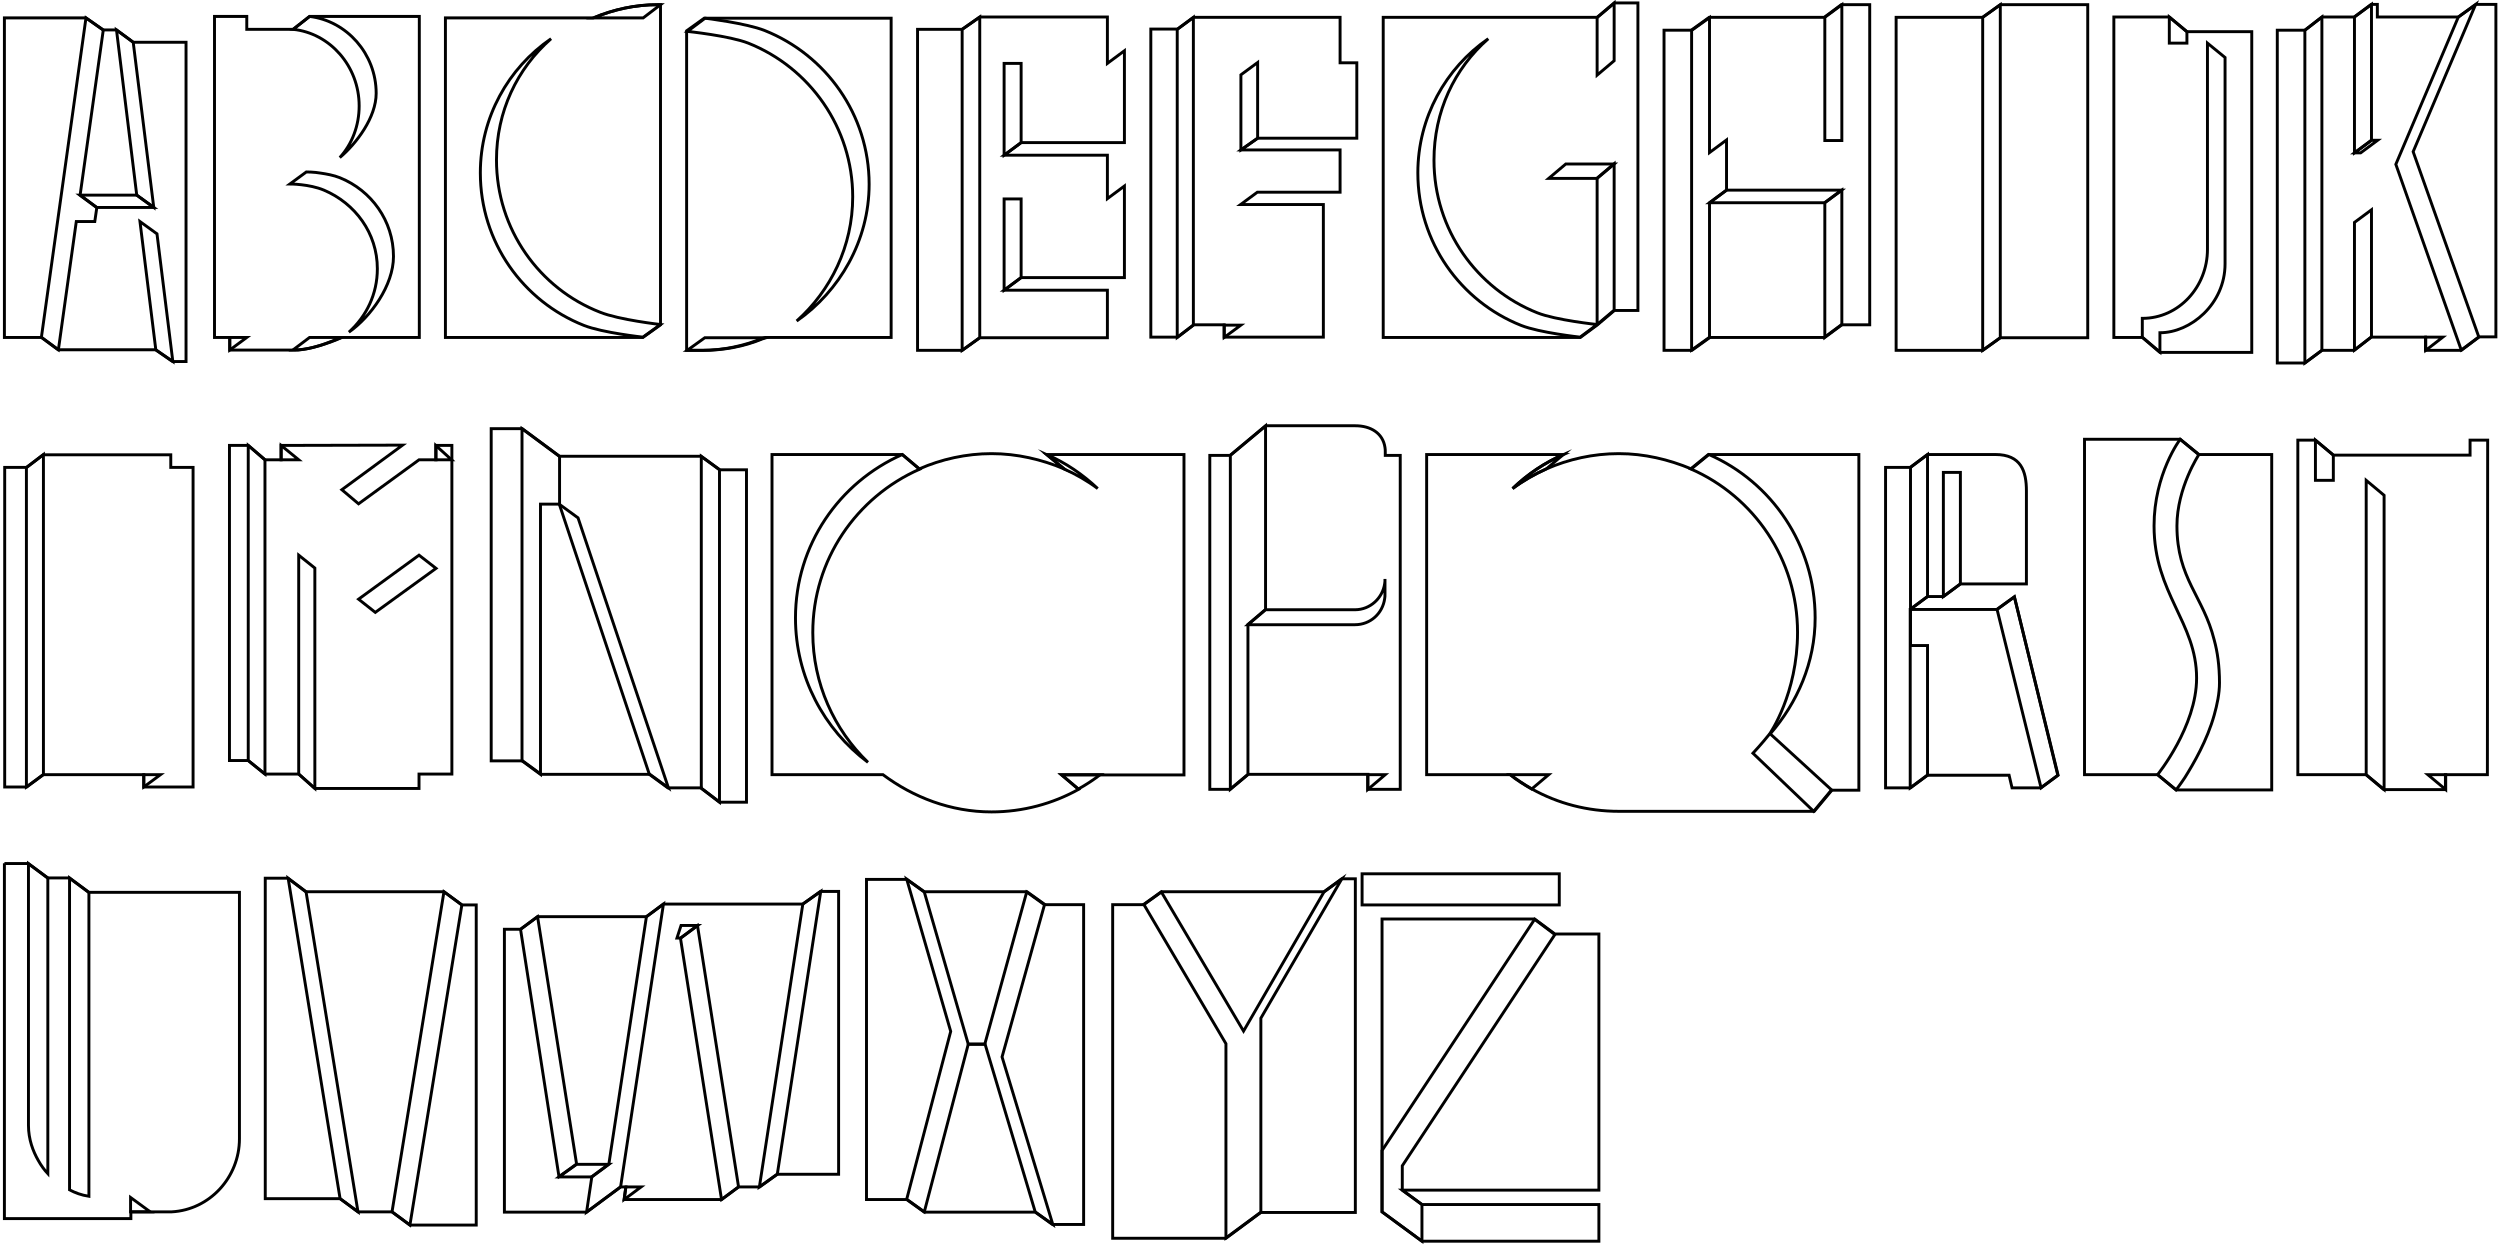
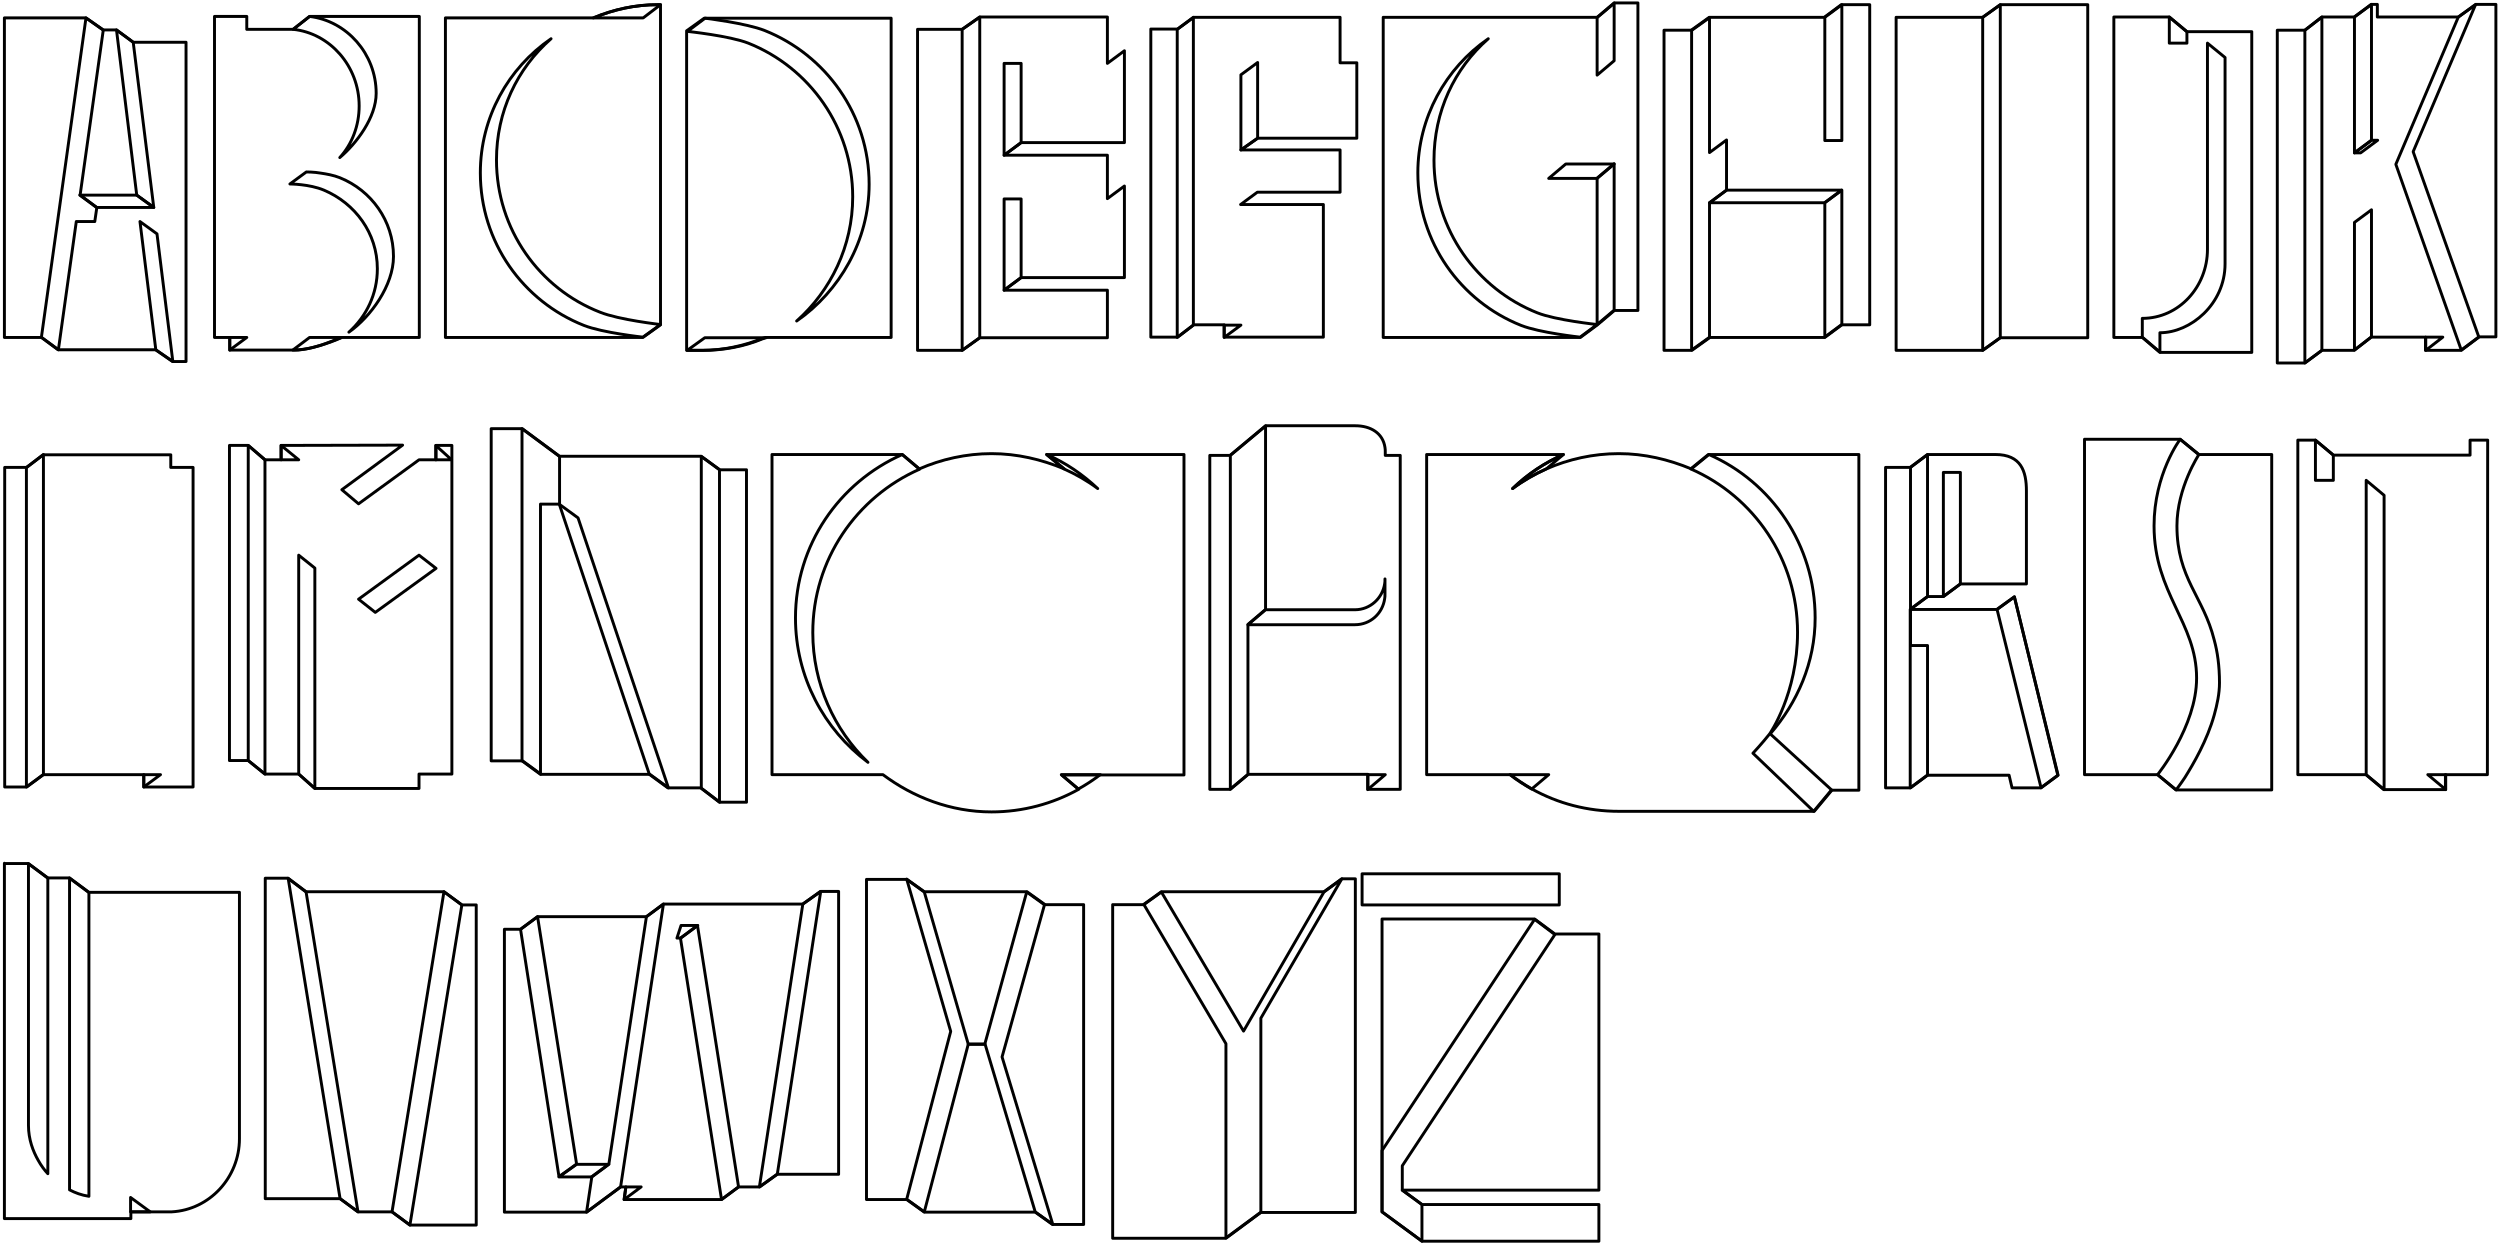
<svg xmlns="http://www.w3.org/2000/svg" version="1.1" id="Layer_1" x="0px" y="0px" viewBox="0 0 852 424" style="enable-background:new 0 0 852 424;" xml:space="preserve">
  <style type="text/css">
	.st0{fill:none;stroke:#000000;stroke-miterlimit:10;}
</style>
  <g id="abc1" class="st0">
-     <path d="M29.3,6.1H1.5V115h12.7l5.7,4.2L26,75.5h6.3l0.7-4.8l-5.7-4.2l7.9-56.3L29.3,6.1z M53.5,79.7l-5.8-4.2l5.4,43.7l5.8,4L53.5,79.7z M52.4,70.7l-7-56.3l-5.7-4.2l6.9,56.3L52.4,70.7z" />
-     <path d="M105.5,5.6L99.9,10H84.1V5.6h-11V115h5.2v4.3h22.4c4.5,0,11.9-2.5,15.8-4.3h26.4V5.6H105.5z" />
-     <path d="M225.1,1.6h-1c-7.6,0-14.9,1.6-21.9,4.5h-50.4V115h67.3l6-4.3L225.1,1.6L225.1,1.6z" />
-     <path d="M303.7,6.2H240l-6,4.3v108.9h5.2c7.2,0,14.2-1.5,20.4-4l1.2-0.4h42.9V6.2z" />
-     <path d="M327.9,10v109.4l6-4.3V5.8L327.9,10z M342.2,21.6v31.3l5.8-4.3v-27C348,21.6,342.2,21.6,342.2,21.6zM342.2,67.8v31.1l5.8-4.3V67.8H342.2z" />
-     <path d="M401.2,10v105l5.5-4.2V5.9L401.2,10z M422.9,25.5v25.6l5.7-4V21.3L422.9,25.5z M417.2,110.8v4.2l5.7-4.2H417.2z" />
-     <path d="M527.8,60.8l5.8-4.9h16.5l-5.8,4.9H527.8z M558.2,1h-8l-5.8,4.9h-73V115h67.2l5.8-4.3l5.8-4.9h8V1z" />
-     <path d="M576.6,10.3h-9.5v109.1h9.5l6-4.3v-46l5.8-4.3V47.7l-5.8,4.3V6L576.6,10.3z M621.9,5.9v42h5.8V1.6L621.9,5.9zM621.9,69.1V115l5.8-4.3V64.8L621.9,69.1z" />
-     <path d="M681.7,115.1h29.8V1.6h-29.8l-6,4.3v113.5L681.7,115.1z" />
-     <path d="M739.3,5.8h-18.9V115h9.7l6,5.1h31.3V10.8h-22.1L739.3,5.8z" />
-     <path d="M826.7,114.9v4.5l5.8-4.5H826.7z M802.4,5.8v46.3l5.8-4.3V1.5L802.4,5.8z M843.8,1.5l-6,4.3L816.5,56l22.3,63.3l6-4.5h5.8V1.5H843.8z M791.3,5.8l-5.8,4.5h-9.4v113.4h9.4l5.8-4.3V5.8z M802.4,119.3l5.8-4.5V71.5l-5.8,4.3V119.3z" />
-     <path d="M9.1,159.3H1.6v108.9h7.5l5.7-4.2V154.9L9.1,159.3z M49,264v4.2l5.7-4.2H49z" />
-     <path d="M127.9,208.7l-5.7-4.5l20.6-15l5.8,4.5L127.9,208.7z M95.8,151.8v4.9h-5.5l-5.7-4.9h-6.4v107.4h6.4l5.7,4.6h11.5l5.5,4.9h35.5v-4.9H154v-112h-5.4v4.9h-5.8l-20.6,15l-5.7-4.8l20.7-15.2L95.8,151.8L95.8,151.8z" />
-     <path d="M239,268.6l6.3,4.8h9.1V160.1h-9.1l-6.3-4.6V268.6z M167.4,146.1v113.2h10.7l6.3,4.6h37.1l6.3,4.6l-30.8-92l-6.3-4.6v-16.4l-12.7-9.4H167.4z" />
-     <path d="M337.9,154.6c-8.6,0-17.1,1.9-24.6,5.2l-5.8-4.9h-44.4V264h37.8c10.3,7.7,23.1,12.7,37,12.7c10.7,0,20.9-2.8,29.7-7.7l-5.8-4.9h41.7V154.9h-46.8l6,4.9C355,156.6,346.7,154.6,337.9,154.6z" />
-     <path d="M472.1,155.2V154c0-0.6,0-0.9-0.1-1.5c-0.7-4.9-4.9-7.4-10.1-7.4h-30.5l-12.1,10.1V269l6.1-5.1h40.8v5.1h11V155.2H472.1z M425.3,212.9l6-5.1h30.5c5.2,0,9.4-4,10.1-8.9c0.1-0.4,0.1-1,0.1-1.6v5.1c0,0.6,0,1.2-0.1,1.6c-0.7,5.1-4.9,8.9-10.1,8.9H425.3z" />
-     <path d="M551.7,154.6c-8.8,0-17.1,1.9-24.7,5.2c-4,1.8-7.9,4-11.5,6.7c5.1-4.9,10.9-8.8,17.3-11.6h-46.6V264h28.5c2.4,1.8,4.8,3.4,7.4,4.9c8.8,4.9,18.8,7.6,29.7,7.6c13.9,0,41,0,41,0h25.5l6-7.2l-21-19.2c9.2-10.6,15.3-24.3,15.3-39.5c0-24.9-14.8-46.3-36.2-55.7l-6,4.9C568.7,156.6,560.4,154.6,551.7,154.6z" />
-     <path d="M662.3,161v42.3l5.8-4.3v-38H662.3z M680.6,207.7l15,60.8l5.8-4.3l-14.9-60.8L680.6,207.7z M651.1,159.3h-8.5v109.2h8.5l5.8-4.3V220h-5.8v-12.4l5.8-4.3v-48.4L651.1,159.3z" />
-     <path d="M743,149.7h-32.6V264h24.9l6.3,5.2c0,0,1.2-1.5,3-4.2c3-4.8,7.6-12.7,10-21.3c1-3.6,1.8-7.3,1.8-11c0-5.8-0.7-10.6-1.8-14.6c-3.7-14.9-12.7-20.9-12.7-38.9c0-13,7.5-24.3,7.5-24.3L743,149.7z" />
-     <path d="M847.8,150h-6v5.1h-46.6l-6.1-5.1h-6v114h23.2l6.1,5.1h21V264h14.3L847.8,150L847.8,150z" />
-     <path d="M23.7,405.5c1.9,1,4,1.8,6.6,2.2V304.1l-6.6-4.9V405.5z M9.7,383.5c0,4.9,1.6,8.9,3.3,11.9c1,1.8,2.1,3.3,3.3,4.6V299.2l-6.6-4.9C9.7,294.3,9.7,383.5,9.7,383.5z M44.5,413h6.7l-6.7-4.9V413z" />
-     <path d="M115.9,408.5l6.1,4.5l-17.7-109.1l-6.1-4.6L115.9,408.5z M133.6,413l6.1,4.5h22.6V308.4h-4.9l-6.1-4.5L133.6,413z" />
-     <path d="M177.4,316.7l13.1,84.3l6-4.3l-13.3-84.3L177.4,316.7z M231.9,319.7l14,89.1l5.8-4.3l-14-89.1L231.9,319.7zM220.3,312.4l-12.8,84.3l-5.8,4.3l-1.8,12.1l11.6-8.6l14.6-96.4L220.3,312.4z M213.3,404.5l-0.6,4.3l5.8-4.3H213.3z M279.6,303.8l-6,4.3l-14.8,96.4l6-4.3h21v-96.4H279.6z" />
-     <path d="M324,351.5l-15,57.2l6,4.3l15-57.2h5.7l17.1,57.2l6,4.3l-17.3-57.1l14.5-52l-6-4.3h-35l-6-4.3L324,351.5z" />
-     <path d="M451.2,303.9h-55.4l-6,4.3l28,47.5v66.2l11.9-8.8V347l27.6-47.5L451.2,303.9z" />
-     <path d="M531.4,308.4v-10.6h-67.2v10.6H531.4z M544.9,405.5v-87.2h-15l-6.9-5.1h-52V413l13.6,10h60.3v-12.5h-60.3l-6.7-4.9h67V405.5z" />
+     <path stroke-linejoin="round" d="M29.3,6.1H1.5V115h12.7l5.7,4.2L26,75.5h6.3l0.7-4.8l-5.7-4.2l7.9-56.3L29.3,6.1z M53.5,79.7l-5.8-4.2l5.4,43.7l5.8,4L53.5,79.7z M52.4,70.7l-7-56.3l-5.7-4.2l6.9,56.3L52.4,70.7z" />
+     <path stroke-linejoin="round" d="M105.5,5.6L99.9,10H84.1V5.6h-11V115h5.2v4.3h22.4c4.5,0,11.9-2.5,15.8-4.3h26.4V5.6H105.5z" />
+     <path stroke-linejoin="round" d="M225.1,1.6h-1c-7.6,0-14.9,1.6-21.9,4.5h-50.4V115h67.3l6-4.3L225.1,1.6L225.1,1.6z" />
+     <path stroke-linejoin="round" d="M303.7,6.2H240l-6,4.3v108.9h5.2c7.2,0,14.2-1.5,20.4-4l1.2-0.4h42.9V6.2z" />
+     <path stroke-linejoin="round" d="M327.9,10v109.4l6-4.3V5.8L327.9,10z M342.2,21.6v31.3l5.8-4.3v-27C348,21.6,342.2,21.6,342.2,21.6zM342.2,67.8v31.1l5.8-4.3V67.8H342.2z" />
+     <path stroke-linejoin="round" d="M401.2,10v105l5.5-4.2V5.9L401.2,10z M422.9,25.5v25.6l5.7-4V21.3L422.9,25.5z M417.2,110.8v4.2l5.7-4.2H417.2z" />
+     <path stroke-linejoin="round" d="M527.8,60.8l5.8-4.9h16.5l-5.8,4.9H527.8z M558.2,1h-8l-5.8,4.9h-73V115h67.2l5.8-4.3l5.8-4.9h8V1z" />
+     <path stroke-linejoin="round" d="M576.6,10.3h-9.5v109.1h9.5l6-4.3v-46l5.8-4.3V47.7l-5.8,4.3V6L576.6,10.3z M621.9,5.9v42h5.8V1.6L621.9,5.9zM621.9,69.1V115l5.8-4.3V64.8L621.9,69.1z" />
+     <path stroke-linejoin="round" d="M681.7,115.1h29.8V1.6h-29.8l-6,4.3v113.5L681.7,115.1z" />
+     <path stroke-linejoin="round" d="M739.3,5.8h-18.9V115h9.7l6,5.1h31.3V10.8h-22.1L739.3,5.8z" />
+     <path stroke-linejoin="round" d="M826.7,114.9v4.5l5.8-4.5H826.7z M802.4,5.8v46.3l5.8-4.3V1.5L802.4,5.8z M843.8,1.5l-6,4.3L816.5,56l22.3,63.3l6-4.5h5.8V1.5H843.8z M791.3,5.8l-5.8,4.5h-9.4v113.4h9.4l5.8-4.3V5.8z M802.4,119.3l5.8-4.5V71.5l-5.8,4.3V119.3z" />
+     <path stroke-linejoin="round" d="M9.1,159.3H1.6v108.9h7.5l5.7-4.2V154.9L9.1,159.3z M49,264v4.2l5.7-4.2H49z" />
+     <path stroke-linejoin="round" d="M127.9,208.7l-5.7-4.5l20.6-15l5.8,4.5L127.9,208.7z M95.8,151.8v4.9h-5.5l-5.7-4.9h-6.4v107.4h6.4l5.7,4.6h11.5l5.5,4.9h35.5v-4.9H154v-112h-5.4v4.9h-5.8l-20.6,15l-5.7-4.8l20.7-15.2L95.8,151.8L95.8,151.8z" />
+     <path stroke-linejoin="round" d="M239,268.6l6.3,4.8h9.1V160.1h-9.1l-6.3-4.6V268.6z M167.4,146.1v113.2h10.7l6.3,4.6h37.1l6.3,4.6l-30.8-92l-6.3-4.6v-16.4l-12.7-9.4H167.4z" />
+     <path stroke-linejoin="round" d="M337.9,154.6c-8.6,0-17.1,1.9-24.6,5.2l-5.8-4.9h-44.4V264h37.8c10.3,7.7,23.1,12.7,37,12.7c10.7,0,20.9-2.8,29.7-7.7l-5.8-4.9h41.7V154.9h-46.8l6,4.9C355,156.6,346.7,154.6,337.9,154.6z" />
+     <path stroke-linejoin="round" d="M472.1,155.2V154c0-0.6,0-0.9-0.1-1.5c-0.7-4.9-4.9-7.4-10.1-7.4h-30.5l-12.1,10.1V269l6.1-5.1h40.8v5.1h11V155.2H472.1z M425.3,212.9l6-5.1h30.5c5.2,0,9.4-4,10.1-8.9c0.1-0.4,0.1-1,0.1-1.6v5.1c0,0.6,0,1.2-0.1,1.6c-0.7,5.1-4.9,8.9-10.1,8.9H425.3z" />
+     <path stroke-linejoin="round" d="M551.7,154.6c-8.8,0-17.1,1.9-24.7,5.2c-4,1.8-7.9,4-11.5,6.7c5.1-4.9,10.9-8.8,17.3-11.6h-46.6V264h28.5c2.4,1.8,4.8,3.4,7.4,4.9c8.8,4.9,18.8,7.6,29.7,7.6c13.9,0,41,0,41,0h25.5l6-7.2l-21-19.2c9.2-10.6,15.3-24.3,15.3-39.5c0-24.9-14.8-46.3-36.2-55.7l-6,4.9C568.7,156.6,560.4,154.6,551.7,154.6z" />
+     <path stroke-linejoin="round" d="M662.3,161v42.3l5.8-4.3v-38H662.3z M680.6,207.7l15,60.8l5.8-4.3l-14.9-60.8L680.6,207.7z M651.1,159.3h-8.5v109.2h8.5l5.8-4.3V220h-5.8v-12.4l5.8-4.3v-48.4L651.1,159.3z" />
+     <path stroke-linejoin="round" d="M743,149.7h-32.6V264h24.9l6.3,5.2c0,0,1.2-1.5,3-4.2c3-4.8,7.6-12.7,10-21.3c1-3.6,1.8-7.3,1.8-11c0-5.8-0.7-10.6-1.8-14.6c-3.7-14.9-12.7-20.9-12.7-38.9c0-13,7.5-24.3,7.5-24.3L743,149.7z" />
+     <path stroke-linejoin="round" d="M847.8,150h-6v5.1h-46.6l-6.1-5.1h-6v114h23.2l6.1,5.1h21V264h14.3L847.8,150L847.8,150z" />
+     <path stroke-linejoin="round" d="M23.7,405.5c1.9,1,4,1.8,6.6,2.2V304.1l-6.6-4.9V405.5z M9.7,383.5c0,4.9,1.6,8.9,3.3,11.9c1,1.8,2.1,3.3,3.3,4.6V299.2l-6.6-4.9C9.7,294.3,9.7,383.5,9.7,383.5z M44.5,413h6.7l-6.7-4.9V413z" />
+     <path stroke-linejoin="round" d="M115.9,408.5l6.1,4.5l-17.7-109.1l-6.1-4.6L115.9,408.5z M133.6,413l6.1,4.5h22.6V308.4h-4.9l-6.1-4.5L133.6,413z" />
+     <path stroke-linejoin="round" d="M177.4,316.7l13.1,84.3l6-4.3l-13.3-84.3L177.4,316.7z M231.9,319.7l14,89.1l5.8-4.3l-14-89.1L231.9,319.7zM220.3,312.4l-12.8,84.3l-5.8,4.3l-1.8,12.1l11.6-8.6l14.6-96.4L220.3,312.4z M213.3,404.5l-0.6,4.3l5.8-4.3H213.3z M279.6,303.8l-6,4.3l-14.8,96.4l6-4.3h21v-96.4H279.6z" />
+     <path stroke-linejoin="round" d="M324,351.5l-15,57.2l6,4.3l15-57.2h5.7l17.1,57.2l6,4.3l-17.3-57.1l14.5-52l-6-4.3h-35l-6-4.3L324,351.5z" />
+     <path stroke-linejoin="round" d="M451.2,303.9h-55.4l-6,4.3l28,47.5v66.2l11.9-8.8V347l27.6-47.5L451.2,303.9z" />
+     <path stroke-linejoin="round" d="M531.4,308.4v-10.6h-67.2v10.6H531.4z M544.9,405.5v-87.2h-15l-6.9-5.1h-52V413l13.6,10h60.3v-12.5h-60.3l-6.7-4.9h67V405.5z" />
  </g>
  <g id="abc2" class="st0">
-     <path d="M32.9,70.7l-5.7-4.2h19.4l5.8,4.2H32.9z M29.3,6.1L14.1,115l5.7,4.2H53l5.8,4h4.6V14.4h-18l-5.7-4.2h-4.6L29.3,6.1z" />
-     <path d="M105.5,115l-5.7,4.3c5.1,0,9.8-1.6,14.3-3.4l2.2-0.9H105.5z M84.1,115h-5.8v4.3L84.1,115z M105.5,5.6L99.9,10c12.5,1.3,22.5,12.5,22.5,26.1c0,6.7-2.4,13-6.6,17.6c5.7-4.8,12.4-13.7,12.4-21.9C128.2,18.3,118.1,7.1,105.5,5.6z M98.8,62.7c0,0,6.6,0,11.6,2.1c10.6,4.5,18.2,14.6,18.2,26.8c0,8.6-3.7,16.2-9.7,21.6c7.4-5.2,15.2-15.9,15.2-25.8c0-12.2-7.6-22.5-18.2-26.8c-2.2-0.9-4.6-1.3-6.6-1.6c-2.2-0.4-4.9-0.4-4.9-0.4L98.8,62.7z" />
-     <path d="M187.8,13.2c-14.6,10-24.1,26.8-24.1,45.7c0,23.7,14.6,43.8,35.3,52c6.3,2.5,20.1,4,20.1,4l6-4.3c0,0-14.2-1.6-20.6-4.2c-20.6-8-35.3-28.2-35.3-51.9C169.2,38,176.2,23.4,187.8,13.2z M225.1,1.6h-1c-7.6,0-14.9,1.6-21.9,4.5h17L225.1,1.6z" />
-     <path d="M240.3,6.2l-6,4.5c0,0,14.3,1.5,20.7,4c20.9,8.3,35.6,28.8,35.6,52.4c0,16.8-7.5,32-19.1,42.3c14.6-10.1,24.7-27.4,24.7-46.6c0-23.8-14.8-44.1-35.6-52.4C254.3,7.9,240.3,6.2,240.3,6.2z M261.1,115.1h-20.9l-6,4.3h5.2c7.2,0,14.2-1.3,20.4-3.9L261.1,115.1z" />
-     <path d="M333.9,5.8l-6,4.2h-15.2v109.4h15.2l6-4.3h43.5V98.9h-35.2l5.8-4.3h35.2V63.4l-5.8,4.3V52.9h-35.2l5.8-4.3h35.2V17.3l-5.8,4.3V5.8H333.9z" />
-     <path d="M406.8,5.9l-5.5,4h-9.1v105h9.1l5.5-4.2h10.4v4.2H451V69.7h-28.2l5.7-4.2h28.2V51.1h-33.8l5.7-4h33.8V21.4h-5.7V5.9H406.8z" />
-     <path d="M550.1,55.8l-5.8,4.9v49.9l5.8-4.9V55.8z M550.1,1l-5.8,4.9v19.7l5.8-4.9V1z M507.2,13.2c-14.5,10-24,26.8-24,45.7c0,23.7,14.6,43.8,35.2,52c6.3,2.5,20.1,4,20.1,4l5.8-4.3c0,0-14.2-1.5-20.4-4c-20.6-8.2-35.2-28.3-35.2-52C488.7,38,495.6,23.4,507.2,13.2z" />
-     <path d="M621.7,5.9h-39.2l-6,4.3v109.1l6-4.3h39.2l5.8-4.3h9.7V1.6h-9.7L621.7,5.9z M582.6,69.1l5.8-4.3h39.2l-5.8,4.3H582.6z" />
-     <path d="M675.7,5.9h-29.5v113.5h29.5l6-4.3V1.6L675.7,5.9z" />
-     <path d="M752.3,14.7V85c0,12.7-9.7,23.5-22.2,23.5v6.4l6,5.1v-6.6c10.4,0,22.2-9.7,22.2-23.5V19.6L752.3,14.7zM739.3,5.8v8.9h6v-3.9L739.3,5.8z" />
-     <path d="M837.8,5.8h-27.6V1.5h-2.1l-5.8,4.3h-11l-5.8,4.5v113.4l5.8-4.3h11l5.8-4.5h18.5v4.5h12.2l6-4.5l-22.4-63.2l21.3-50.2L837.8,5.8z M808.2,47.8h2.1l-5.8,4.3h-2.1L808.2,47.8z" />
-     <path d="M14.7,264H49v4.2h16.8V159.3h-7.6V155H14.7L9,159.3v108.9L14.7,264z" />
-     <path d="M101.8,189.2v74.6l5.5,4.9v-75.1L101.8,189.2z M153.9,156.7l-5.4-4.9v4.9H153.9z M84.6,151.8v107.4l5.7,4.6V156.7L84.6,151.8z M95.8,151.8v4.9h6L95.8,151.8z" />
-     <path d="M238.9,268.6l6.3,4.8V160.1l-6.3-4.6h-48.3l-12.7-9.4v113.2l6.3,4.6v-92.1h6.4l30.7,92.1l6.3,4.6h11.3V268.6z" />
-     <path d="M361.7,264l5.8,4.9c2.7-1.5,5.1-3.1,7.5-4.9H361.7z M307.5,154.9c-21.5,9.5-36.4,30.8-36.4,55.7c0,20.1,9.7,38,24.7,49.2C284.3,248.7,277,233,277,215.6c0-24.9,14.9-46.2,36.4-55.7L307.5,154.9z M362.6,159.8c4,1.8,7.9,4,11.5,6.7c-5.1-4.8-10.9-8.8-17.4-11.6L362.6,159.8z" />
-     <path d="M431.3,145.1l-12.1,10.1h-6.9V269h6.9l6.1-5.1v-51.1l6-5.1V145.1z M472.1,264h-6v5.1L472.1,264z" />
-     <path d="M514.6,264c2.2,1.8,4.8,3.4,7.4,4.9l5.8-4.9H514.6z M532.8,154.9c-6.4,2.8-12.2,6.7-17.3,11.6c3.6-2.7,7.5-4.9,11.5-6.7L532.8,154.9z M633.5,154.9h-51.3l-6,4.9c21.5,9.4,36.4,30.8,36.4,55.7c0,21-9.5,34.6-9.5,34.6c-2.7,3.4-5.7,6.6-5.7,6.6l20.7,19.8l6-7.2h9.4L633.5,154.9L633.5,154.9z" />
-     <path d="M656.9,154.9l-5.8,4.3v48.4l5.8-4.3h5.4l5.8-4.3h22.5v-31.7c0-6.7-1.8-12.4-10.6-12.4L656.9,154.9L656.9,154.9z M686.5,203.4l-6,4.3H651v60.8l5.8-4.3h27.9l1,4.3h9.8l5.8-4.3L686.5,203.4z" />
-     <path d="M749.3,154.9l-6.3-5.2c0,0-8.9,11.8-8.9,29.5c0,23.1,14.5,32.9,14.5,51.9c0,16.5-13.3,32.9-13.3,32.9l6.3,5.2h32.6V154.9H749.3z" />
-     <path d="M806.4,163.7V264l6.1,5.1V168.8L806.4,163.7z M789.1,150v13.7h6.1v-8.6L789.1,150z M833.5,264h-6.1l6.1,5.1V264z" />
-     <path d="M1.5,294.2v121.1h43.1V413h13.9c13-0.7,23.1-11.8,23.1-24.9v-84H30.2l-6.6-4.9h-7.4l-6.6-4.9H1.5V294.2z" />
-     <path d="M90.4,299.3v109.2h25.5l6.1,4.5h11.6l6.1,4.5l17.7-109.1l-6.1-4.5h-47.1l-6.1-4.6H90.4z" />
-     <path d="M273.6,308.1h-47.5l-5.8,4.3h-37.1l-5.8,4.3h-5.5v96.4h28l11.6-8.6h1.8l-0.6,4.3h33.2l5.8-4.3h7.2l6-4.3l14.8-96.4L273.6,308.1z M196.5,396.8h11l-5.8,4.3h-11.2L196.5,396.8z M232.1,315.4h5.7l-5.8,4.3h-1.3L232.1,315.4z" />
-     <path d="M358.7,417.3h10.6v-109h-13.4l-6-4.3l-14.3,51.9H330L315,304l-6-4.3h-13.7v109.1H309l6,4.3h37.8L358.7,417.3z" />
-     <path d="M457.3,299.5l-6.1,4.5l-27.4,47.4l-28-47.4l-6,4.3h-10.6V422h38.6l11.9-8.8h32.2V299.5H457.3z" />
-     <path d="M523,313.3l-52,78.8V413l13.6,10v-12.5l-6.7-4.9v-8.3l52-78.8L523,313.3z" />
+     <path stroke-linejoin="round" d="M32.9,70.7l-5.7-4.2h19.4l5.8,4.2H32.9z M29.3,6.1L14.1,115l5.7,4.2H53l5.8,4h4.6V14.4h-18l-5.7-4.2h-4.6L29.3,6.1z" />
+     <path stroke-linejoin="round" d="M105.5,115l-5.7,4.3c5.1,0,9.8-1.6,14.3-3.4l2.2-0.9H105.5z M84.1,115h-5.8v4.3L84.1,115z M105.5,5.6L99.9,10c12.5,1.3,22.5,12.5,22.5,26.1c0,6.7-2.4,13-6.6,17.6c5.7-4.8,12.4-13.7,12.4-21.9C128.2,18.3,118.1,7.1,105.5,5.6z M98.8,62.7c0,0,6.6,0,11.6,2.1c10.6,4.5,18.2,14.6,18.2,26.8c0,8.6-3.7,16.2-9.7,21.6c7.4-5.2,15.2-15.9,15.2-25.8c0-12.2-7.6-22.5-18.2-26.8c-2.2-0.9-4.6-1.3-6.6-1.6c-2.2-0.4-4.9-0.4-4.9-0.4L98.8,62.7z" />
+     <path stroke-linejoin="round" d="M187.8,13.2c-14.6,10-24.1,26.8-24.1,45.7c0,23.7,14.6,43.8,35.3,52c6.3,2.5,20.1,4,20.1,4l6-4.3c0,0-14.2-1.6-20.6-4.2c-20.6-8-35.3-28.2-35.3-51.9C169.2,38,176.2,23.4,187.8,13.2z M225.1,1.6h-1c-7.6,0-14.9,1.6-21.9,4.5h17L225.1,1.6z" />
+     <path stroke-linejoin="round" d="M240.3,6.2l-6,4.5c0,0,14.3,1.5,20.7,4c20.9,8.3,35.6,28.8,35.6,52.4c0,16.8-7.5,32-19.1,42.3c14.6-10.1,24.7-27.4,24.7-46.6c0-23.8-14.8-44.1-35.6-52.4C254.3,7.9,240.3,6.2,240.3,6.2z M261.1,115.1h-20.9l-6,4.3h5.2c7.2,0,14.2-1.3,20.4-3.9L261.1,115.1z" />
+     <path stroke-linejoin="round" d="M333.9,5.8l-6,4.2h-15.2v109.4h15.2l6-4.3h43.5V98.9h-35.2l5.8-4.3h35.2V63.4l-5.8,4.3V52.9h-35.2l5.8-4.3h35.2V17.3l-5.8,4.3V5.8H333.9z" />
+     <path stroke-linejoin="round" d="M406.8,5.9l-5.5,4h-9.1v105h9.1l5.5-4.2h10.4v4.2H451V69.7h-28.2l5.7-4.2h28.2V51.1h-33.8l5.7-4h33.8V21.4h-5.7V5.9H406.8z" />
+     <path stroke-linejoin="round" d="M550.1,55.8l-5.8,4.9v49.9l5.8-4.9V55.8z M550.1,1l-5.8,4.9v19.7l5.8-4.9V1z M507.2,13.2c-14.5,10-24,26.8-24,45.7c0,23.7,14.6,43.8,35.2,52c6.3,2.5,20.1,4,20.1,4l5.8-4.3c0,0-14.2-1.5-20.4-4c-20.6-8.2-35.2-28.3-35.2-52C488.7,38,495.6,23.4,507.2,13.2z" />
+     <path stroke-linejoin="round" d="M621.7,5.9h-39.2l-6,4.3v109.1l6-4.3h39.2l5.8-4.3h9.7V1.6h-9.7L621.7,5.9z M582.6,69.1l5.8-4.3h39.2l-5.8,4.3H582.6z" />
+     <path stroke-linejoin="round" d="M675.7,5.9h-29.5v113.5h29.5l6-4.3V1.6L675.7,5.9z" />
+     <path stroke-linejoin="round" d="M752.3,14.7V85c0,12.7-9.7,23.5-22.2,23.5v6.4l6,5.1v-6.6c10.4,0,22.2-9.7,22.2-23.5V19.6L752.3,14.7zM739.3,5.8v8.9h6v-3.9L739.3,5.8z" />
+     <path stroke-linejoin="round" d="M837.8,5.8h-27.6V1.5h-2.1l-5.8,4.3h-11l-5.8,4.5v113.4l5.8-4.3h11l5.8-4.5h18.5v4.5h12.2l6-4.5l-22.4-63.2l21.3-50.2L837.8,5.8z M808.2,47.8h2.1l-5.8,4.3h-2.1L808.2,47.8z" />
+     <path stroke-linejoin="round" d="M14.7,264H49v4.2h16.8V159.3h-7.6V155H14.7L9,159.3v108.9L14.7,264z" />
+     <path stroke-linejoin="round" d="M101.8,189.2v74.6l5.5,4.9v-75.1L101.8,189.2z M153.9,156.7l-5.4-4.9v4.9H153.9z M84.6,151.8v107.4l5.7,4.6V156.7L84.6,151.8z M95.8,151.8v4.9h6L95.8,151.8z" />
+     <path stroke-linejoin="round" d="M238.9,268.6l6.3,4.8V160.1l-6.3-4.6h-48.3l-12.7-9.4v113.2l6.3,4.6v-92.1h6.4l30.7,92.1l6.3,4.6h11.3V268.6z" />
+     <path stroke-linejoin="round" d="M361.7,264l5.8,4.9c2.7-1.5,5.1-3.1,7.5-4.9H361.7z M307.5,154.9c-21.5,9.5-36.4,30.8-36.4,55.7c0,20.1,9.7,38,24.7,49.2C284.3,248.7,277,233,277,215.6c0-24.9,14.9-46.2,36.4-55.7L307.5,154.9z M362.6,159.8c4,1.8,7.9,4,11.5,6.7c-5.1-4.8-10.9-8.8-17.4-11.6L362.6,159.8z" />
+     <path stroke-linejoin="round" d="M431.3,145.1l-12.1,10.1h-6.9V269h6.9l6.1-5.1v-51.1l6-5.1V145.1z M472.1,264h-6v5.1L472.1,264z" />
+     <path stroke-linejoin="round" d="M514.6,264c2.2,1.8,4.8,3.4,7.4,4.9l5.8-4.9H514.6z M532.8,154.9c-6.4,2.8-12.2,6.7-17.3,11.6c3.6-2.7,7.5-4.9,11.5-6.7L532.8,154.9z M633.5,154.9h-51.3l-6,4.9c21.5,9.4,36.4,30.8,36.4,55.7c0,21-9.5,34.6-9.5,34.6c-2.7,3.4-5.7,6.6-5.7,6.6l20.7,19.8l6-7.2h9.4L633.5,154.9L633.5,154.9z" />
+     <path stroke-linejoin="round" d="M656.9,154.9l-5.8,4.3v48.4l5.8-4.3h5.4l5.8-4.3h22.5v-31.7c0-6.7-1.8-12.4-10.6-12.4L656.9,154.9L656.9,154.9z M686.5,203.4l-6,4.3H651v60.8l5.8-4.3h27.9l1,4.3h9.8l5.8-4.3L686.5,203.4z" />
+     <path stroke-linejoin="round" d="M749.3,154.9l-6.3-5.2c0,0-8.9,11.8-8.9,29.5c0,23.1,14.5,32.9,14.5,51.9c0,16.5-13.3,32.9-13.3,32.9l6.3,5.2h32.6V154.9H749.3z" />
+     <path stroke-linejoin="round" d="M806.4,163.7V264l6.1,5.1V168.8L806.4,163.7z M789.1,150v13.7h6.1v-8.6L789.1,150z M833.5,264h-6.1l6.1,5.1V264z" />
+     <path stroke-linejoin="round" d="M1.5,294.2v121.1h43.1V413h13.9c13-0.7,23.1-11.8,23.1-24.9v-84H30.2l-6.6-4.9h-7.4l-6.6-4.9H1.5V294.2z" />
+     <path stroke-linejoin="round" d="M90.4,299.3v109.2h25.5l6.1,4.5h11.6l6.1,4.5l17.7-109.1l-6.1-4.5h-47.1l-6.1-4.6H90.4z" />
+     <path stroke-linejoin="round" d="M273.6,308.1h-47.5l-5.8,4.3h-37.1l-5.8,4.3h-5.5v96.4h28l11.6-8.6h1.8l-0.6,4.3h33.2l5.8-4.3h7.2l6-4.3l14.8-96.4L273.6,308.1z M196.5,396.8h11l-5.8,4.3h-11.2L196.5,396.8z M232.1,315.4h5.7l-5.8,4.3h-1.3L232.1,315.4z" />
+     <path stroke-linejoin="round" d="M358.7,417.3h10.6v-109h-13.4l-6-4.3l-14.3,51.9H330L315,304l-6-4.3h-13.7v109.1H309l6,4.3h37.8L358.7,417.3z" />
+     <path stroke-linejoin="round" d="M457.3,299.5l-6.1,4.5l-27.4,47.4l-28-47.4l-6,4.3h-10.6V422h38.6l11.9-8.8h32.2V299.5H457.3z" />
+     <path stroke-linejoin="round" d="M523,313.3l-52,78.8V413l13.6,10v-12.5l-6.7-4.9v-8.3l52-78.8L523,313.3z" />
  </g>
</svg>
